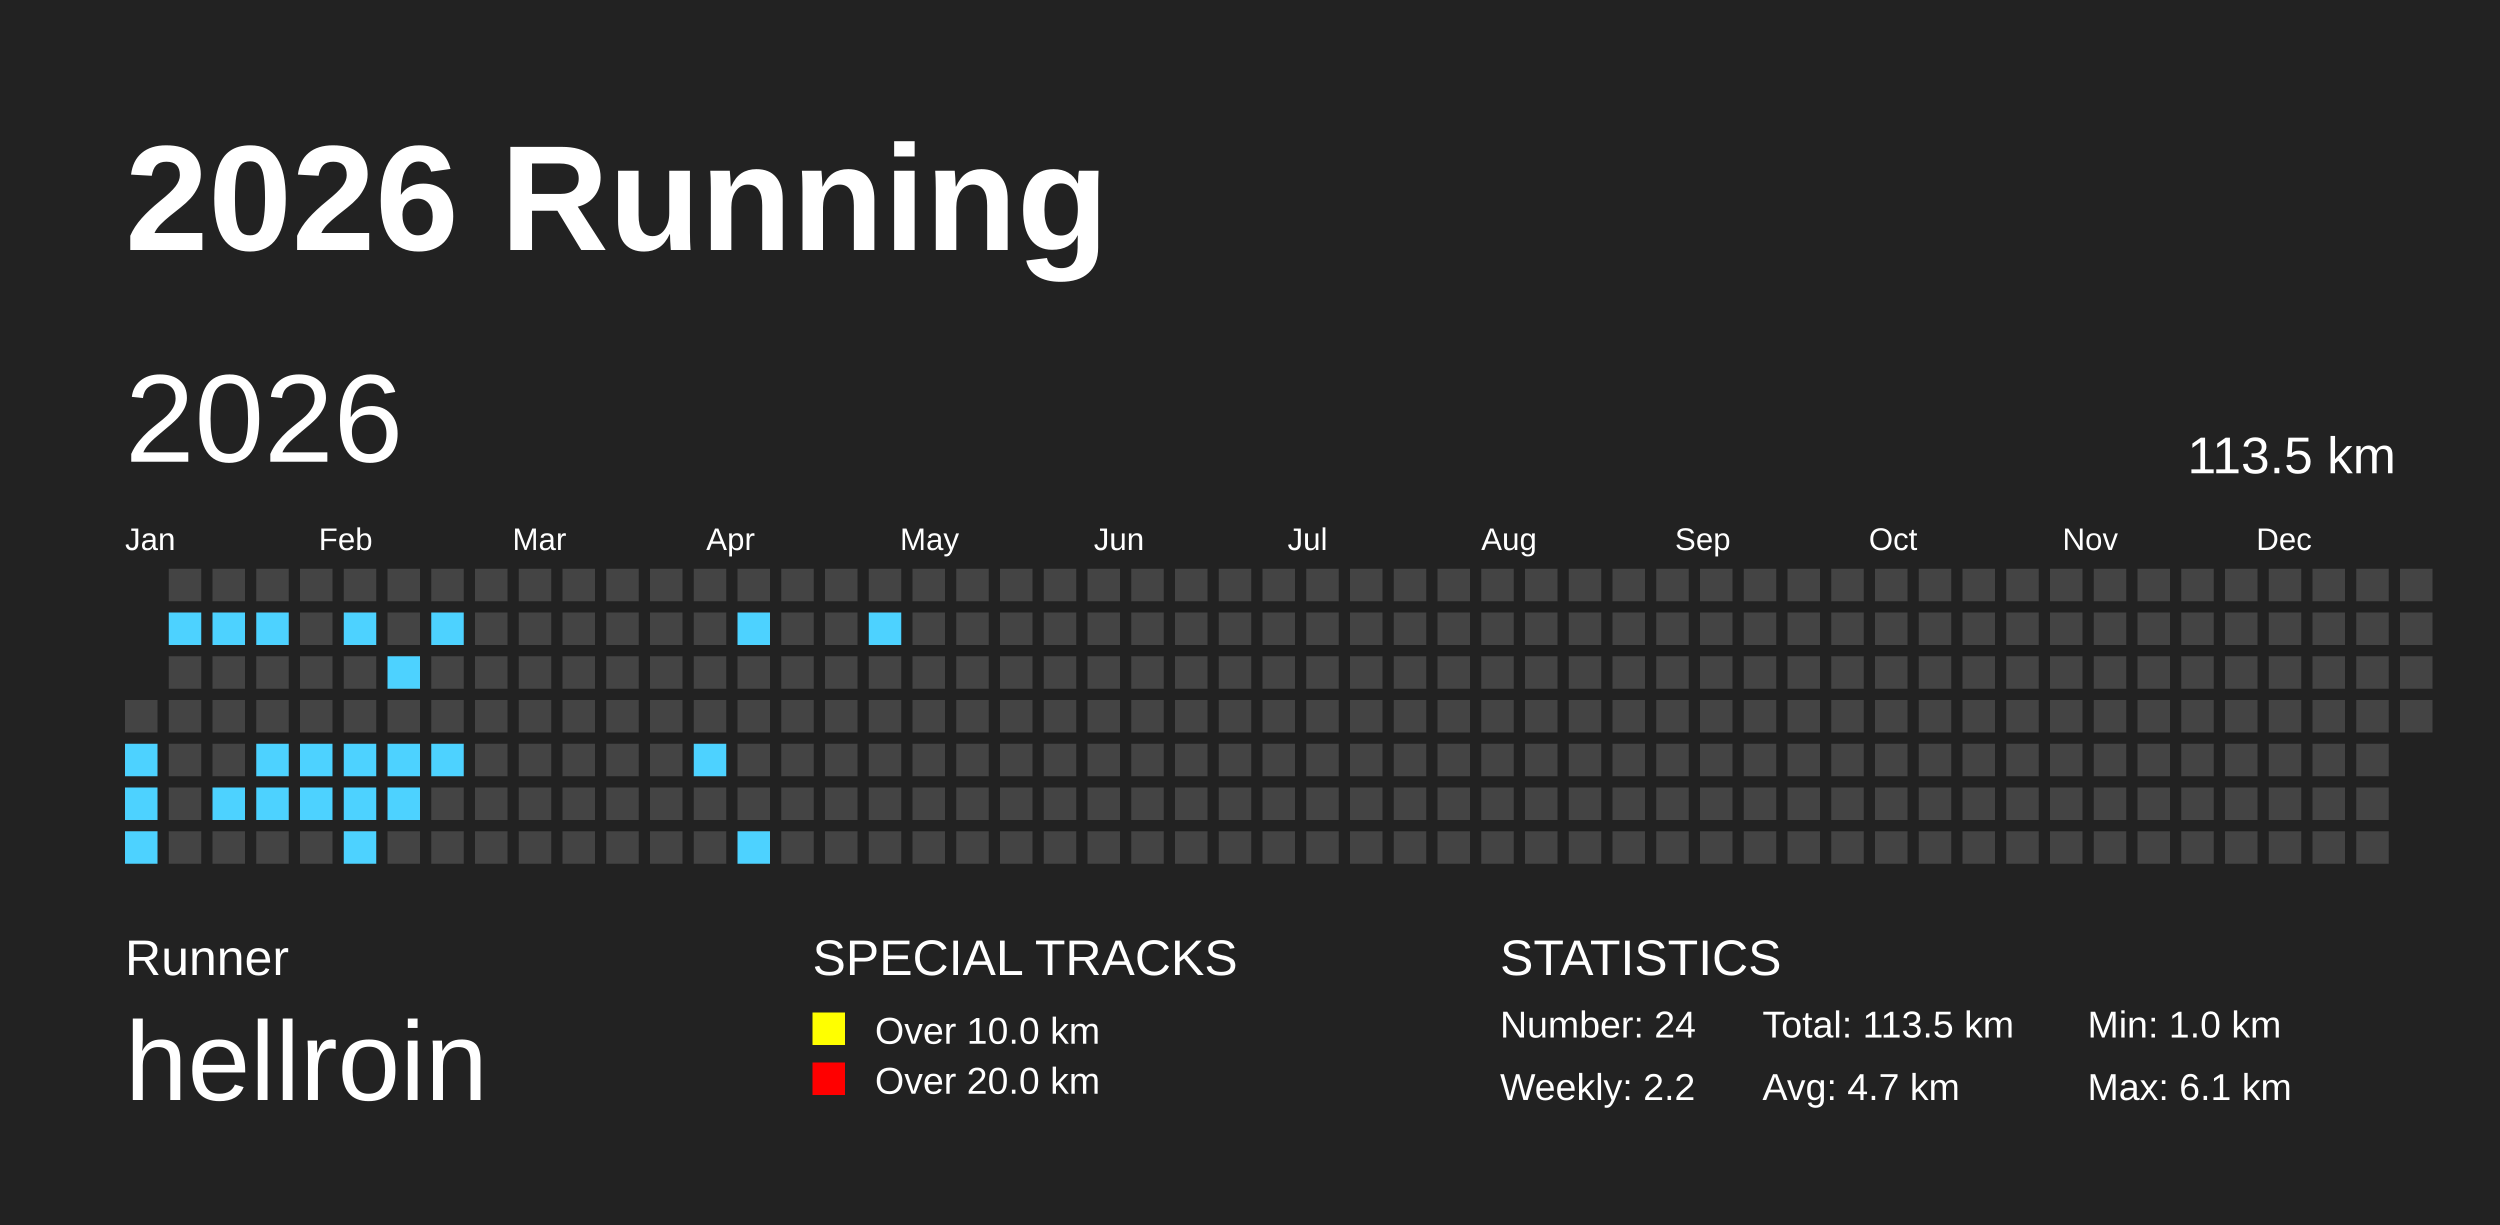
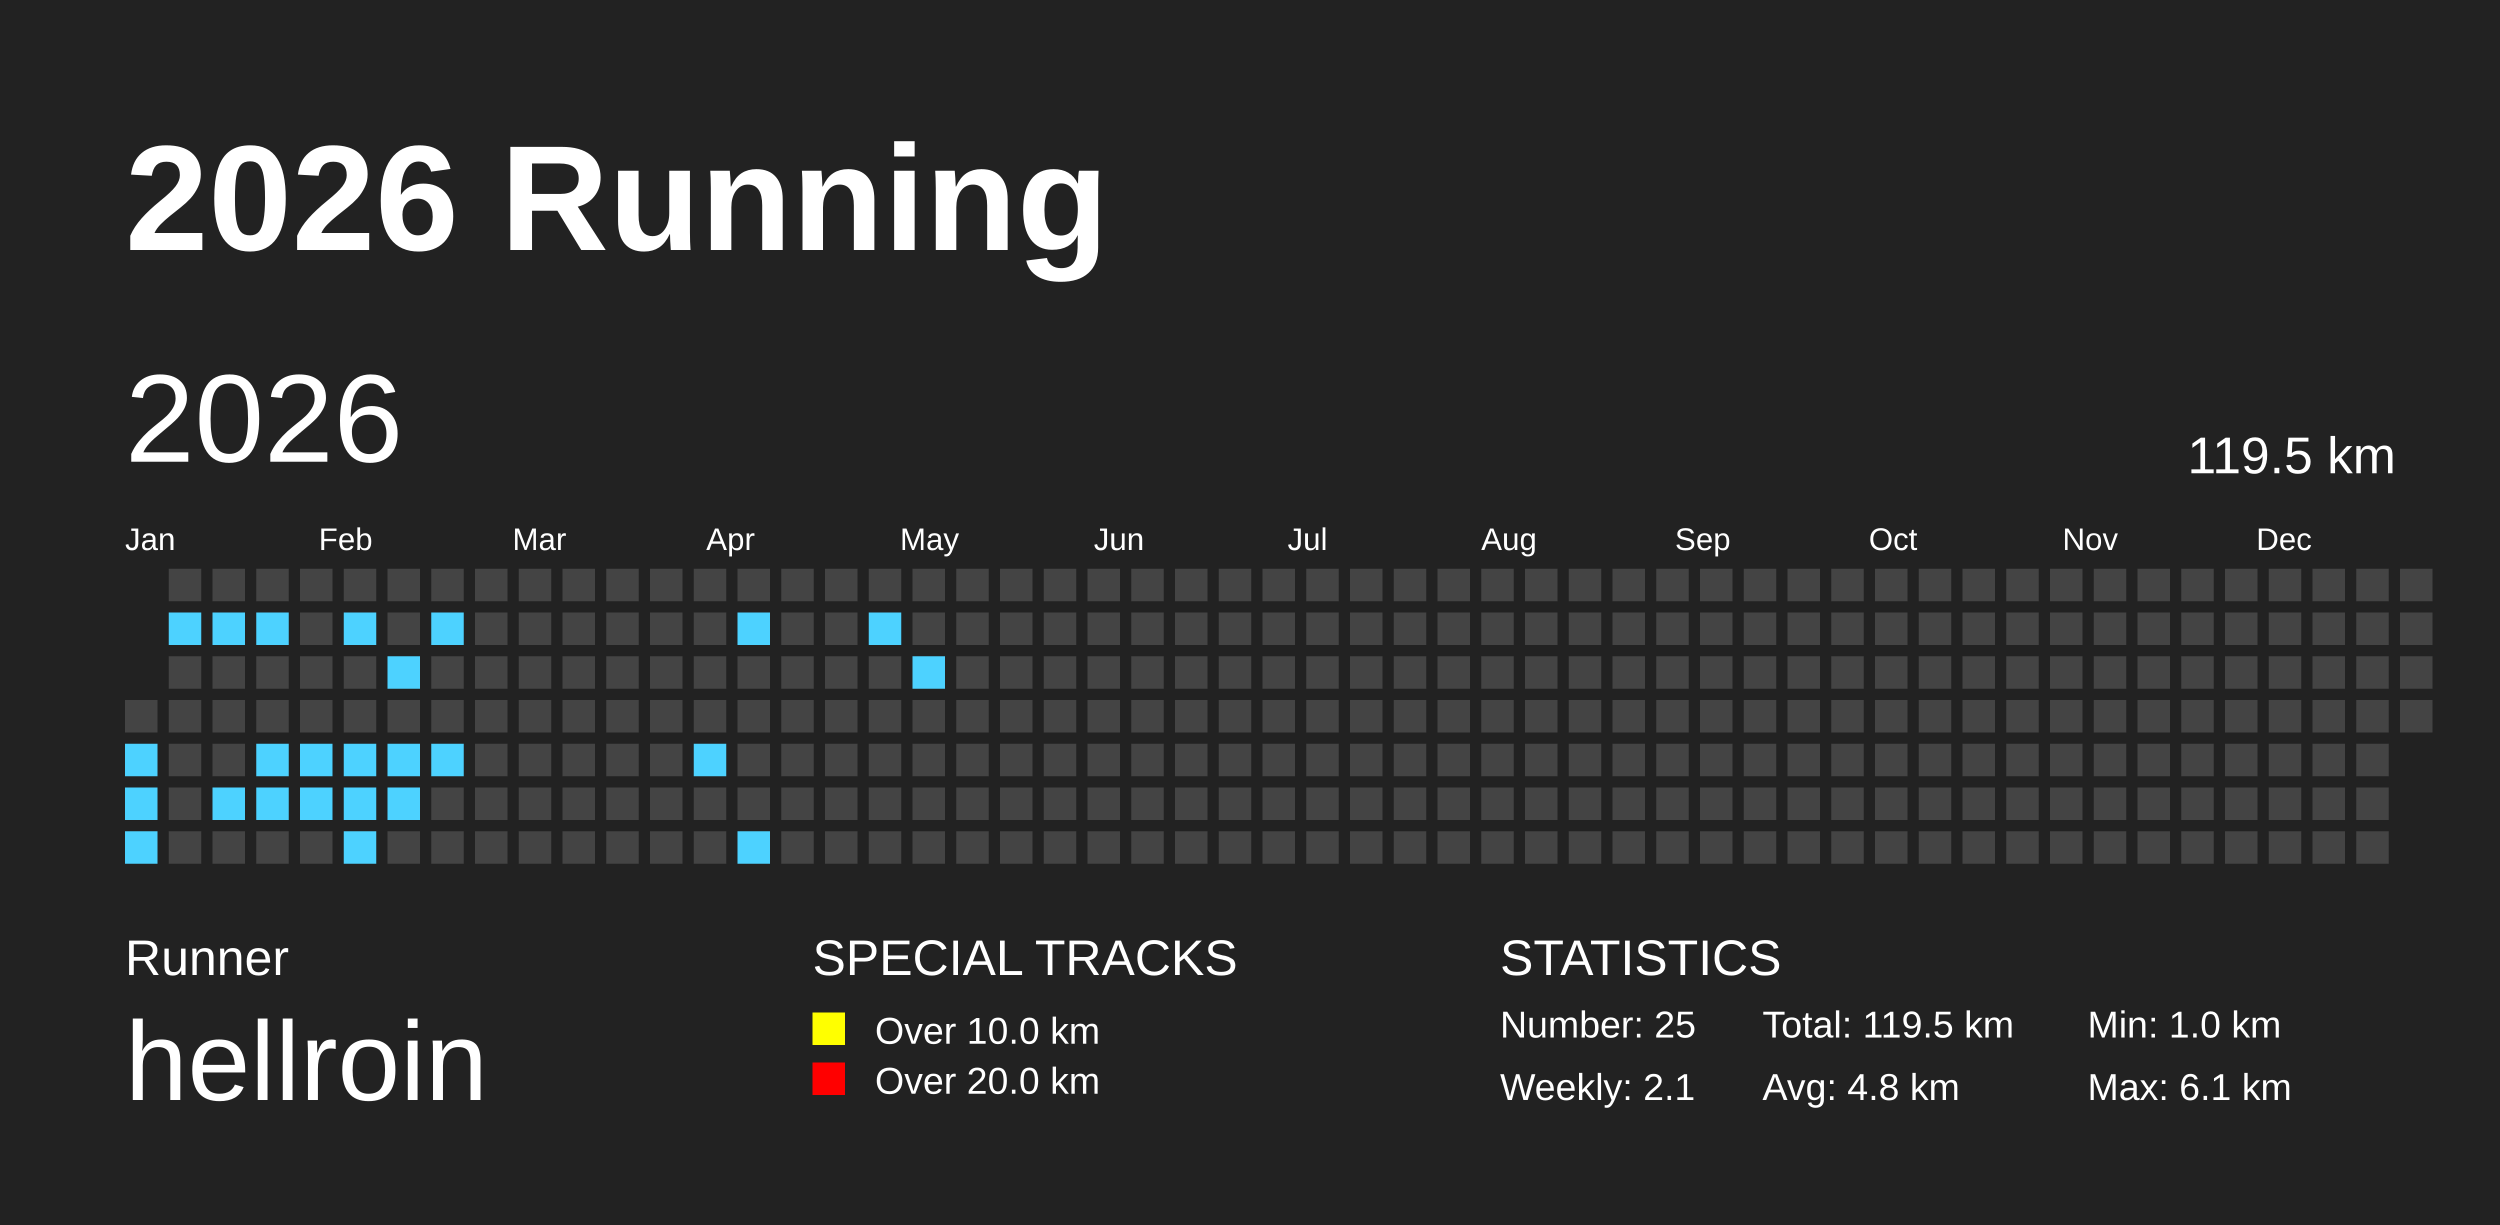
<svg xmlns="http://www.w3.org/2000/svg" baseProfile="full" height="98mm" version="1.1" viewBox="0,0,200,98" width="200mm">
  <defs />
  <rect fill="#222222" height="98" width="200" x="0" y="0" />
  <text fill="#FFFFFF" style="font-size:12px; font-family:Arial; font-weight:bold;" x="10" y="20">2026 Running</text>
  <text fill="#FFFFFF" style="font-size:4px; font-family:Arial" x="10" y="78">Runner</text>
  <text fill="#FFFFFF" style="font-size:9px; font-family:Arial" x="10" y="88">hellroin</text>
  <text fill="#FFFFFF" style="font-size:4px; font-family:Arial" x="65" y="78">SPECIAL TRACKS</text>
  <rect fill="yellow" height="2.6" width="2.6" x="65" y="81" />
  <text fill="#FFFFFF" style="font-size:3px; font-family:Arial" x="70" y="83.5">Over 10.0 km</text>
  <rect fill="red" height="2.6" width="2.6" x="65" y="85" />
  <text fill="#FFFFFF" style="font-size:3px; font-family:Arial" x="70" y="87.5">Over 20.0 km</text>
  <text fill="#FFFFFF" style="font-size:4px; font-family:Arial" x="120" y="78">STATISTICS</text>
-   <text fill="#FFFFFF" style="font-size:3px; font-family:Arial" x="120" y="83">Number: 24</text>
-   <text fill="#FFFFFF" style="font-size:3px; font-family:Arial" x="120" y="88">Weekly: 2.2</text>
-   <text fill="#FFFFFF" style="font-size:3px; font-family:Arial" x="141" y="83">Total: 113.5 km</text>
-   <text fill="#FFFFFF" style="font-size:3px; font-family:Arial" x="141" y="88">Avg: 4.7 km</text>
+   <text fill="#FFFFFF" style="font-size:3px; font-family:Arial" x="120" y="83">Number: 25</text>
+   <text fill="#FFFFFF" style="font-size:3px; font-family:Arial" x="120" y="88">Weekly: 2.1</text>
+   <text fill="#FFFFFF" style="font-size:3px; font-family:Arial" x="141" y="83">Total: 119.5 km</text>
+   <text fill="#FFFFFF" style="font-size:3px; font-family:Arial" x="141" y="88">Avg: 4.8 km</text>
  <text fill="#FFFFFF" style="font-size:3px; font-family:Arial" x="167" y="83">Min: 1.0 km</text>
  <text fill="#FFFFFF" style="font-size:3px; font-family:Arial" x="167" y="88">Max: 6.1 km</text>
  <text dominant-baseline="hanging" fill="#FFFFFF" style="font-size:10.0px; font-family:Arial;" x="10" y="30">2026</text>
-   <text dominant-baseline="hanging" fill="#FFFFFF" style="font-size:4.125px; font-family:Arial;" x="175" y="35">113.5 km</text>
+   <text dominant-baseline="hanging" fill="#FFFFFF" style="font-size:4.125px; font-family:Arial;" x="175" y="35">119.5 km</text>
  <text fill="#FFFFFF" style="font-size:2.5px; font-family:Arial" x="10.0" y="44">Jan</text>
  <text fill="#FFFFFF" style="font-size:2.5px; font-family:Arial" x="25.5" y="44">Feb</text>
  <text fill="#FFFFFF" style="font-size:2.5px; font-family:Arial" x="41.0" y="44">Mar</text>
  <text fill="#FFFFFF" style="font-size:2.5px; font-family:Arial" x="56.5" y="44">Apr</text>
  <text fill="#FFFFFF" style="font-size:2.5px; font-family:Arial" x="72.0" y="44">May</text>
  <text fill="#FFFFFF" style="font-size:2.5px; font-family:Arial" x="87.5" y="44">Jun</text>
  <text fill="#FFFFFF" style="font-size:2.5px; font-family:Arial" x="103.0" y="44">Jul</text>
  <text fill="#FFFFFF" style="font-size:2.5px; font-family:Arial" x="118.5" y="44">Aug</text>
  <text fill="#FFFFFF" style="font-size:2.5px; font-family:Arial" x="134.0" y="44">Sep</text>
  <text fill="#FFFFFF" style="font-size:2.5px; font-family:Arial" x="149.5" y="44">Oct</text>
  <text fill="#FFFFFF" style="font-size:2.5px; font-family:Arial" x="165.0" y="44">Nov</text>
  <text fill="#FFFFFF" style="font-size:2.5px; font-family:Arial" x="180.5" y="44">Dec</text>
  <rect fill="#444444" height="2.6" width="2.6" x="10.0" y="56.0" />
  <rect fill="#4DD2FF" height="2.6" width="2.6" x="10.0" y="59.5" />
  <rect fill="#4DD2FF" height="2.6" width="2.6" x="10.0" y="63.0" />
  <rect fill="#4DD2FF" height="2.6" width="2.6" x="10.0" y="66.5" />
  <rect fill="#444444" height="2.6" width="2.6" x="13.5" y="45.5" />
  <rect fill="#4DD2FF" height="2.6" width="2.6" x="13.5" y="49.0" />
  <rect fill="#444444" height="2.6" width="2.6" x="13.5" y="52.5" />
  <rect fill="#444444" height="2.6" width="2.6" x="13.5" y="56.0" />
  <rect fill="#444444" height="2.6" width="2.6" x="13.5" y="59.5" />
  <rect fill="#444444" height="2.6" width="2.6" x="13.5" y="63.0" />
  <rect fill="#444444" height="2.6" width="2.6" x="13.5" y="66.5" />
  <rect fill="#444444" height="2.6" width="2.6" x="17.0" y="45.5" />
  <rect fill="#4DD2FF" height="2.6" width="2.6" x="17.0" y="49.0" />
  <rect fill="#444444" height="2.6" width="2.6" x="17.0" y="52.5" />
  <rect fill="#444444" height="2.6" width="2.6" x="17.0" y="56.0" />
  <rect fill="#444444" height="2.6" width="2.6" x="17.0" y="59.5" />
  <rect fill="#4DD2FF" height="2.6" width="2.6" x="17.0" y="63.0" />
  <rect fill="#444444" height="2.6" width="2.6" x="17.0" y="66.5" />
  <rect fill="#444444" height="2.6" width="2.6" x="20.5" y="45.5" />
  <rect fill="#4DD2FF" height="2.6" width="2.6" x="20.5" y="49.0" />
  <rect fill="#444444" height="2.6" width="2.6" x="20.5" y="52.5" />
  <rect fill="#444444" height="2.6" width="2.6" x="20.5" y="56.0" />
  <rect fill="#4DD2FF" height="2.6" width="2.6" x="20.5" y="59.5" />
  <rect fill="#4DD2FF" height="2.6" width="2.6" x="20.5" y="63.0" />
  <rect fill="#444444" height="2.6" width="2.6" x="20.5" y="66.5" />
  <rect fill="#444444" height="2.6" width="2.6" x="24.0" y="45.5" />
  <rect fill="#444444" height="2.6" width="2.6" x="24.0" y="49.0" />
  <rect fill="#444444" height="2.6" width="2.6" x="24.0" y="52.5" />
  <rect fill="#444444" height="2.6" width="2.6" x="24.0" y="56.0" />
  <rect fill="#4DD2FF" height="2.6" width="2.6" x="24.0" y="59.5" />
  <rect fill="#4DD2FF" height="2.6" width="2.6" x="24.0" y="63.0" />
  <rect fill="#444444" height="2.6" width="2.6" x="24.0" y="66.5" />
  <rect fill="#444444" height="2.6" width="2.6" x="27.5" y="45.5" />
  <rect fill="#4DD2FF" height="2.6" width="2.6" x="27.5" y="49.0" />
  <rect fill="#444444" height="2.6" width="2.6" x="27.5" y="52.5" />
  <rect fill="#444444" height="2.6" width="2.6" x="27.5" y="56.0" />
  <rect fill="#4DD2FF" height="2.6" width="2.6" x="27.5" y="59.5" />
  <rect fill="#4DD2FF" height="2.6" width="2.6" x="27.5" y="63.0" />
  <rect fill="#4DD2FF" height="2.6" width="2.6" x="27.5" y="66.5" />
  <rect fill="#444444" height="2.6" width="2.6" x="31.0" y="45.5" />
  <rect fill="#444444" height="2.6" width="2.6" x="31.0" y="49.0" />
  <rect fill="#4DD2FF" height="2.6" width="2.6" x="31.0" y="52.5" />
  <rect fill="#444444" height="2.6" width="2.6" x="31.0" y="56.0" />
  <rect fill="#4DD2FF" height="2.6" width="2.6" x="31.0" y="59.5" />
  <rect fill="#4DD2FF" height="2.6" width="2.6" x="31.0" y="63.0" />
  <rect fill="#444444" height="2.6" width="2.6" x="31.0" y="66.5" />
  <rect fill="#444444" height="2.6" width="2.6" x="34.5" y="45.5" />
  <rect fill="#4DD2FF" height="2.6" width="2.6" x="34.5" y="49.0" />
  <rect fill="#444444" height="2.6" width="2.6" x="34.5" y="52.5" />
  <rect fill="#444444" height="2.6" width="2.6" x="34.5" y="56.0" />
  <rect fill="#4DD2FF" height="2.6" width="2.6" x="34.5" y="59.5" />
  <rect fill="#444444" height="2.6" width="2.6" x="34.5" y="63.0" />
  <rect fill="#444444" height="2.6" width="2.6" x="34.5" y="66.5" />
  <rect fill="#444444" height="2.6" width="2.6" x="38.0" y="45.5" />
  <rect fill="#444444" height="2.6" width="2.6" x="38.0" y="49.0" />
  <rect fill="#444444" height="2.6" width="2.6" x="38.0" y="52.5" />
  <rect fill="#444444" height="2.6" width="2.6" x="38.0" y="56.0" />
  <rect fill="#444444" height="2.6" width="2.6" x="38.0" y="59.5" />
  <rect fill="#444444" height="2.6" width="2.6" x="38.0" y="63.0" />
  <rect fill="#444444" height="2.6" width="2.6" x="38.0" y="66.5" />
  <rect fill="#444444" height="2.6" width="2.6" x="41.5" y="45.5" />
  <rect fill="#444444" height="2.6" width="2.6" x="41.5" y="49.0" />
  <rect fill="#444444" height="2.6" width="2.6" x="41.5" y="52.5" />
  <rect fill="#444444" height="2.6" width="2.6" x="41.5" y="56.0" />
  <rect fill="#444444" height="2.6" width="2.6" x="41.5" y="59.5" />
  <rect fill="#444444" height="2.6" width="2.6" x="41.5" y="63.0" />
  <rect fill="#444444" height="2.6" width="2.6" x="41.5" y="66.5" />
  <rect fill="#444444" height="2.6" width="2.6" x="45.0" y="45.5" />
  <rect fill="#444444" height="2.6" width="2.6" x="45.0" y="49.0" />
  <rect fill="#444444" height="2.6" width="2.6" x="45.0" y="52.5" />
  <rect fill="#444444" height="2.6" width="2.6" x="45.0" y="56.0" />
  <rect fill="#444444" height="2.6" width="2.6" x="45.0" y="59.5" />
  <rect fill="#444444" height="2.6" width="2.6" x="45.0" y="63.0" />
  <rect fill="#444444" height="2.6" width="2.6" x="45.0" y="66.5" />
  <rect fill="#444444" height="2.6" width="2.6" x="48.5" y="45.5" />
  <rect fill="#444444" height="2.6" width="2.6" x="48.5" y="49.0" />
  <rect fill="#444444" height="2.6" width="2.6" x="48.5" y="52.5" />
  <rect fill="#444444" height="2.6" width="2.6" x="48.5" y="56.0" />
  <rect fill="#444444" height="2.6" width="2.6" x="48.5" y="59.5" />
  <rect fill="#444444" height="2.6" width="2.6" x="48.5" y="63.0" />
  <rect fill="#444444" height="2.6" width="2.6" x="48.5" y="66.5" />
  <rect fill="#444444" height="2.6" width="2.6" x="52.0" y="45.5" />
  <rect fill="#444444" height="2.6" width="2.6" x="52.0" y="49.0" />
  <rect fill="#444444" height="2.6" width="2.6" x="52.0" y="52.5" />
  <rect fill="#444444" height="2.6" width="2.6" x="52.0" y="56.0" />
  <rect fill="#444444" height="2.6" width="2.6" x="52.0" y="59.5" />
  <rect fill="#444444" height="2.6" width="2.6" x="52.0" y="63.0" />
  <rect fill="#444444" height="2.6" width="2.6" x="52.0" y="66.5" />
  <rect fill="#444444" height="2.6" width="2.6" x="55.5" y="45.5" />
  <rect fill="#444444" height="2.6" width="2.6" x="55.5" y="49.0" />
  <rect fill="#444444" height="2.6" width="2.6" x="55.5" y="52.5" />
  <rect fill="#444444" height="2.6" width="2.6" x="55.5" y="56.0" />
  <rect fill="#4DD2FF" height="2.6" width="2.6" x="55.5" y="59.5" />
  <rect fill="#444444" height="2.6" width="2.6" x="55.5" y="63.0" />
  <rect fill="#444444" height="2.6" width="2.6" x="55.5" y="66.5" />
  <rect fill="#444444" height="2.6" width="2.6" x="59.0" y="45.5" />
  <rect fill="#4DD2FF" height="2.6" width="2.6" x="59.0" y="49.0" />
  <rect fill="#444444" height="2.6" width="2.6" x="59.0" y="52.5" />
  <rect fill="#444444" height="2.6" width="2.6" x="59.0" y="56.0" />
  <rect fill="#444444" height="2.6" width="2.6" x="59.0" y="59.5" />
  <rect fill="#444444" height="2.6" width="2.6" x="59.0" y="63.0" />
  <rect fill="#4DD2FF" height="2.6" width="2.6" x="59.0" y="66.5" />
  <rect fill="#444444" height="2.6" width="2.6" x="62.5" y="45.5" />
  <rect fill="#444444" height="2.6" width="2.6" x="62.5" y="49.0" />
  <rect fill="#444444" height="2.6" width="2.6" x="62.5" y="52.5" />
  <rect fill="#444444" height="2.6" width="2.6" x="62.5" y="56.0" />
  <rect fill="#444444" height="2.6" width="2.6" x="62.5" y="59.5" />
  <rect fill="#444444" height="2.6" width="2.6" x="62.5" y="63.0" />
  <rect fill="#444444" height="2.6" width="2.6" x="62.5" y="66.5" />
  <rect fill="#444444" height="2.6" width="2.6" x="66.0" y="45.5" />
  <rect fill="#444444" height="2.6" width="2.6" x="66.0" y="49.0" />
  <rect fill="#444444" height="2.6" width="2.6" x="66.0" y="52.5" />
  <rect fill="#444444" height="2.6" width="2.6" x="66.0" y="56.0" />
  <rect fill="#444444" height="2.6" width="2.6" x="66.0" y="59.5" />
  <rect fill="#444444" height="2.6" width="2.6" x="66.0" y="63.0" />
  <rect fill="#444444" height="2.6" width="2.6" x="66.0" y="66.5" />
  <rect fill="#444444" height="2.6" width="2.6" x="69.5" y="45.5" />
  <rect fill="#4DD2FF" height="2.6" width="2.6" x="69.5" y="49.0" />
  <rect fill="#444444" height="2.6" width="2.6" x="69.5" y="52.5" />
  <rect fill="#444444" height="2.6" width="2.6" x="69.5" y="56.0" />
  <rect fill="#444444" height="2.6" width="2.6" x="69.5" y="59.5" />
  <rect fill="#444444" height="2.6" width="2.6" x="69.5" y="63.0" />
  <rect fill="#444444" height="2.6" width="2.6" x="69.5" y="66.5" />
  <rect fill="#444444" height="2.6" width="2.6" x="73.0" y="45.5" />
  <rect fill="#444444" height="2.6" width="2.6" x="73.0" y="49.0" />
-   <rect fill="#444444" height="2.6" width="2.6" x="73.0" y="52.5" />
+   <rect fill="#4DD2FF" height="2.6" width="2.6" x="73.0" y="52.5" />
  <rect fill="#444444" height="2.6" width="2.6" x="73.0" y="56.0" />
  <rect fill="#444444" height="2.6" width="2.6" x="73.0" y="59.5" />
  <rect fill="#444444" height="2.6" width="2.6" x="73.0" y="63.0" />
  <rect fill="#444444" height="2.6" width="2.6" x="73.0" y="66.5" />
  <rect fill="#444444" height="2.6" width="2.6" x="76.5" y="45.5" />
  <rect fill="#444444" height="2.6" width="2.6" x="76.5" y="49.0" />
  <rect fill="#444444" height="2.6" width="2.6" x="76.5" y="52.5" />
  <rect fill="#444444" height="2.6" width="2.6" x="76.5" y="56.0" />
  <rect fill="#444444" height="2.6" width="2.6" x="76.5" y="59.5" />
  <rect fill="#444444" height="2.6" width="2.6" x="76.5" y="63.0" />
  <rect fill="#444444" height="2.6" width="2.6" x="76.5" y="66.5" />
  <rect fill="#444444" height="2.6" width="2.6" x="80.0" y="45.5" />
  <rect fill="#444444" height="2.6" width="2.6" x="80.0" y="49.0" />
  <rect fill="#444444" height="2.6" width="2.6" x="80.0" y="52.5" />
  <rect fill="#444444" height="2.6" width="2.6" x="80.0" y="56.0" />
  <rect fill="#444444" height="2.6" width="2.6" x="80.0" y="59.5" />
  <rect fill="#444444" height="2.6" width="2.6" x="80.0" y="63.0" />
  <rect fill="#444444" height="2.6" width="2.6" x="80.0" y="66.5" />
  <rect fill="#444444" height="2.6" width="2.6" x="83.5" y="45.5" />
  <rect fill="#444444" height="2.6" width="2.6" x="83.5" y="49.0" />
  <rect fill="#444444" height="2.6" width="2.6" x="83.5" y="52.5" />
  <rect fill="#444444" height="2.6" width="2.6" x="83.5" y="56.0" />
  <rect fill="#444444" height="2.6" width="2.6" x="83.5" y="59.5" />
  <rect fill="#444444" height="2.6" width="2.6" x="83.5" y="63.0" />
  <rect fill="#444444" height="2.6" width="2.6" x="83.5" y="66.5" />
  <rect fill="#444444" height="2.6" width="2.6" x="87.0" y="45.5" />
  <rect fill="#444444" height="2.6" width="2.6" x="87.0" y="49.0" />
  <rect fill="#444444" height="2.6" width="2.6" x="87.0" y="52.5" />
  <rect fill="#444444" height="2.6" width="2.6" x="87.0" y="56.0" />
  <rect fill="#444444" height="2.6" width="2.6" x="87.0" y="59.5" />
  <rect fill="#444444" height="2.6" width="2.6" x="87.0" y="63.0" />
  <rect fill="#444444" height="2.6" width="2.6" x="87.0" y="66.5" />
  <rect fill="#444444" height="2.6" width="2.6" x="90.5" y="45.5" />
  <rect fill="#444444" height="2.6" width="2.6" x="90.5" y="49.0" />
  <rect fill="#444444" height="2.6" width="2.6" x="90.5" y="52.5" />
  <rect fill="#444444" height="2.6" width="2.6" x="90.5" y="56.0" />
  <rect fill="#444444" height="2.6" width="2.6" x="90.5" y="59.5" />
  <rect fill="#444444" height="2.6" width="2.6" x="90.5" y="63.0" />
  <rect fill="#444444" height="2.6" width="2.6" x="90.5" y="66.5" />
  <rect fill="#444444" height="2.6" width="2.6" x="94.0" y="45.5" />
  <rect fill="#444444" height="2.6" width="2.6" x="94.0" y="49.0" />
  <rect fill="#444444" height="2.6" width="2.6" x="94.0" y="52.5" />
  <rect fill="#444444" height="2.6" width="2.6" x="94.0" y="56.0" />
  <rect fill="#444444" height="2.6" width="2.6" x="94.0" y="59.5" />
  <rect fill="#444444" height="2.6" width="2.6" x="94.0" y="63.0" />
  <rect fill="#444444" height="2.6" width="2.6" x="94.0" y="66.5" />
  <rect fill="#444444" height="2.6" width="2.6" x="97.5" y="45.5" />
  <rect fill="#444444" height="2.6" width="2.6" x="97.5" y="49.0" />
  <rect fill="#444444" height="2.6" width="2.6" x="97.5" y="52.5" />
  <rect fill="#444444" height="2.6" width="2.6" x="97.5" y="56.0" />
  <rect fill="#444444" height="2.6" width="2.6" x="97.5" y="59.5" />
  <rect fill="#444444" height="2.6" width="2.6" x="97.5" y="63.0" />
  <rect fill="#444444" height="2.6" width="2.6" x="97.5" y="66.5" />
  <rect fill="#444444" height="2.6" width="2.6" x="101.0" y="45.5" />
  <rect fill="#444444" height="2.6" width="2.6" x="101.0" y="49.0" />
  <rect fill="#444444" height="2.6" width="2.6" x="101.0" y="52.5" />
  <rect fill="#444444" height="2.6" width="2.6" x="101.0" y="56.0" />
  <rect fill="#444444" height="2.6" width="2.6" x="101.0" y="59.5" />
  <rect fill="#444444" height="2.6" width="2.6" x="101.0" y="63.0" />
  <rect fill="#444444" height="2.6" width="2.6" x="101.0" y="66.5" />
  <rect fill="#444444" height="2.6" width="2.6" x="104.5" y="45.5" />
  <rect fill="#444444" height="2.6" width="2.6" x="104.5" y="49.0" />
  <rect fill="#444444" height="2.6" width="2.6" x="104.5" y="52.5" />
  <rect fill="#444444" height="2.6" width="2.6" x="104.5" y="56.0" />
  <rect fill="#444444" height="2.6" width="2.6" x="104.5" y="59.5" />
  <rect fill="#444444" height="2.6" width="2.6" x="104.5" y="63.0" />
  <rect fill="#444444" height="2.6" width="2.6" x="104.5" y="66.5" />
  <rect fill="#444444" height="2.6" width="2.6" x="108.0" y="45.5" />
  <rect fill="#444444" height="2.6" width="2.6" x="108.0" y="49.0" />
  <rect fill="#444444" height="2.6" width="2.6" x="108.0" y="52.5" />
  <rect fill="#444444" height="2.6" width="2.6" x="108.0" y="56.0" />
  <rect fill="#444444" height="2.6" width="2.6" x="108.0" y="59.5" />
  <rect fill="#444444" height="2.6" width="2.6" x="108.0" y="63.0" />
  <rect fill="#444444" height="2.6" width="2.6" x="108.0" y="66.5" />
  <rect fill="#444444" height="2.6" width="2.6" x="111.5" y="45.5" />
  <rect fill="#444444" height="2.6" width="2.6" x="111.5" y="49.0" />
  <rect fill="#444444" height="2.6" width="2.6" x="111.5" y="52.5" />
  <rect fill="#444444" height="2.6" width="2.6" x="111.5" y="56.0" />
  <rect fill="#444444" height="2.6" width="2.6" x="111.5" y="59.5" />
  <rect fill="#444444" height="2.6" width="2.6" x="111.5" y="63.0" />
  <rect fill="#444444" height="2.6" width="2.6" x="111.5" y="66.5" />
  <rect fill="#444444" height="2.6" width="2.6" x="115.0" y="45.5" />
  <rect fill="#444444" height="2.6" width="2.6" x="115.0" y="49.0" />
  <rect fill="#444444" height="2.6" width="2.6" x="115.0" y="52.5" />
  <rect fill="#444444" height="2.6" width="2.6" x="115.0" y="56.0" />
  <rect fill="#444444" height="2.6" width="2.6" x="115.0" y="59.5" />
  <rect fill="#444444" height="2.6" width="2.6" x="115.0" y="63.0" />
  <rect fill="#444444" height="2.6" width="2.6" x="115.0" y="66.5" />
  <rect fill="#444444" height="2.6" width="2.6" x="118.5" y="45.5" />
  <rect fill="#444444" height="2.6" width="2.6" x="118.5" y="49.0" />
  <rect fill="#444444" height="2.6" width="2.6" x="118.5" y="52.5" />
  <rect fill="#444444" height="2.6" width="2.6" x="118.5" y="56.0" />
  <rect fill="#444444" height="2.6" width="2.6" x="118.5" y="59.5" />
  <rect fill="#444444" height="2.6" width="2.6" x="118.5" y="63.0" />
  <rect fill="#444444" height="2.6" width="2.6" x="118.5" y="66.5" />
  <rect fill="#444444" height="2.6" width="2.6" x="122.0" y="45.5" />
  <rect fill="#444444" height="2.6" width="2.6" x="122.0" y="49.0" />
  <rect fill="#444444" height="2.6" width="2.6" x="122.0" y="52.5" />
  <rect fill="#444444" height="2.6" width="2.6" x="122.0" y="56.0" />
  <rect fill="#444444" height="2.6" width="2.6" x="122.0" y="59.5" />
  <rect fill="#444444" height="2.6" width="2.6" x="122.0" y="63.0" />
  <rect fill="#444444" height="2.6" width="2.6" x="122.0" y="66.5" />
  <rect fill="#444444" height="2.6" width="2.6" x="125.5" y="45.5" />
  <rect fill="#444444" height="2.6" width="2.6" x="125.5" y="49.0" />
  <rect fill="#444444" height="2.6" width="2.6" x="125.5" y="52.5" />
  <rect fill="#444444" height="2.6" width="2.6" x="125.5" y="56.0" />
  <rect fill="#444444" height="2.6" width="2.6" x="125.5" y="59.5" />
  <rect fill="#444444" height="2.6" width="2.6" x="125.5" y="63.0" />
  <rect fill="#444444" height="2.6" width="2.6" x="125.5" y="66.5" />
  <rect fill="#444444" height="2.6" width="2.6" x="129.0" y="45.5" />
  <rect fill="#444444" height="2.6" width="2.6" x="129.0" y="49.0" />
  <rect fill="#444444" height="2.6" width="2.6" x="129.0" y="52.5" />
  <rect fill="#444444" height="2.6" width="2.6" x="129.0" y="56.0" />
  <rect fill="#444444" height="2.6" width="2.6" x="129.0" y="59.5" />
  <rect fill="#444444" height="2.6" width="2.6" x="129.0" y="63.0" />
  <rect fill="#444444" height="2.6" width="2.6" x="129.0" y="66.5" />
  <rect fill="#444444" height="2.6" width="2.6" x="132.5" y="45.5" />
  <rect fill="#444444" height="2.6" width="2.6" x="132.5" y="49.0" />
  <rect fill="#444444" height="2.6" width="2.6" x="132.5" y="52.5" />
  <rect fill="#444444" height="2.6" width="2.6" x="132.5" y="56.0" />
  <rect fill="#444444" height="2.6" width="2.6" x="132.5" y="59.5" />
  <rect fill="#444444" height="2.6" width="2.6" x="132.5" y="63.0" />
  <rect fill="#444444" height="2.6" width="2.6" x="132.5" y="66.5" />
  <rect fill="#444444" height="2.6" width="2.6" x="136.0" y="45.5" />
  <rect fill="#444444" height="2.6" width="2.6" x="136.0" y="49.0" />
  <rect fill="#444444" height="2.6" width="2.6" x="136.0" y="52.5" />
  <rect fill="#444444" height="2.6" width="2.6" x="136.0" y="56.0" />
  <rect fill="#444444" height="2.6" width="2.6" x="136.0" y="59.5" />
  <rect fill="#444444" height="2.6" width="2.6" x="136.0" y="63.0" />
  <rect fill="#444444" height="2.6" width="2.6" x="136.0" y="66.5" />
  <rect fill="#444444" height="2.6" width="2.6" x="139.5" y="45.5" />
  <rect fill="#444444" height="2.6" width="2.6" x="139.5" y="49.0" />
  <rect fill="#444444" height="2.6" width="2.6" x="139.5" y="52.5" />
  <rect fill="#444444" height="2.6" width="2.6" x="139.5" y="56.0" />
  <rect fill="#444444" height="2.6" width="2.6" x="139.5" y="59.5" />
  <rect fill="#444444" height="2.6" width="2.6" x="139.5" y="63.0" />
  <rect fill="#444444" height="2.6" width="2.6" x="139.5" y="66.5" />
  <rect fill="#444444" height="2.6" width="2.6" x="143.0" y="45.5" />
  <rect fill="#444444" height="2.6" width="2.6" x="143.0" y="49.0" />
  <rect fill="#444444" height="2.6" width="2.6" x="143.0" y="52.5" />
  <rect fill="#444444" height="2.6" width="2.6" x="143.0" y="56.0" />
  <rect fill="#444444" height="2.6" width="2.6" x="143.0" y="59.5" />
  <rect fill="#444444" height="2.6" width="2.6" x="143.0" y="63.0" />
  <rect fill="#444444" height="2.6" width="2.6" x="143.0" y="66.5" />
  <rect fill="#444444" height="2.6" width="2.6" x="146.5" y="45.5" />
  <rect fill="#444444" height="2.6" width="2.6" x="146.5" y="49.0" />
  <rect fill="#444444" height="2.6" width="2.6" x="146.5" y="52.5" />
  <rect fill="#444444" height="2.6" width="2.6" x="146.5" y="56.0" />
  <rect fill="#444444" height="2.6" width="2.6" x="146.5" y="59.5" />
  <rect fill="#444444" height="2.6" width="2.6" x="146.5" y="63.0" />
  <rect fill="#444444" height="2.6" width="2.6" x="146.5" y="66.5" />
  <rect fill="#444444" height="2.6" width="2.6" x="150.0" y="45.5" />
  <rect fill="#444444" height="2.6" width="2.6" x="150.0" y="49.0" />
  <rect fill="#444444" height="2.6" width="2.6" x="150.0" y="52.5" />
  <rect fill="#444444" height="2.6" width="2.6" x="150.0" y="56.0" />
  <rect fill="#444444" height="2.6" width="2.6" x="150.0" y="59.5" />
  <rect fill="#444444" height="2.6" width="2.6" x="150.0" y="63.0" />
  <rect fill="#444444" height="2.6" width="2.6" x="150.0" y="66.5" />
  <rect fill="#444444" height="2.6" width="2.6" x="153.5" y="45.5" />
  <rect fill="#444444" height="2.6" width="2.6" x="153.5" y="49.0" />
  <rect fill="#444444" height="2.6" width="2.6" x="153.5" y="52.5" />
  <rect fill="#444444" height="2.6" width="2.6" x="153.5" y="56.0" />
  <rect fill="#444444" height="2.6" width="2.6" x="153.5" y="59.5" />
  <rect fill="#444444" height="2.6" width="2.6" x="153.5" y="63.0" />
  <rect fill="#444444" height="2.6" width="2.6" x="153.5" y="66.5" />
  <rect fill="#444444" height="2.6" width="2.6" x="157.0" y="45.5" />
  <rect fill="#444444" height="2.6" width="2.6" x="157.0" y="49.0" />
  <rect fill="#444444" height="2.6" width="2.6" x="157.0" y="52.5" />
  <rect fill="#444444" height="2.6" width="2.6" x="157.0" y="56.0" />
  <rect fill="#444444" height="2.6" width="2.6" x="157.0" y="59.5" />
  <rect fill="#444444" height="2.6" width="2.6" x="157.0" y="63.0" />
  <rect fill="#444444" height="2.6" width="2.6" x="157.0" y="66.5" />
  <rect fill="#444444" height="2.6" width="2.6" x="160.5" y="45.5" />
  <rect fill="#444444" height="2.6" width="2.6" x="160.5" y="49.0" />
  <rect fill="#444444" height="2.6" width="2.6" x="160.5" y="52.5" />
  <rect fill="#444444" height="2.6" width="2.6" x="160.5" y="56.0" />
  <rect fill="#444444" height="2.6" width="2.6" x="160.5" y="59.5" />
  <rect fill="#444444" height="2.6" width="2.6" x="160.5" y="63.0" />
  <rect fill="#444444" height="2.6" width="2.6" x="160.5" y="66.5" />
  <rect fill="#444444" height="2.6" width="2.6" x="164.0" y="45.5" />
  <rect fill="#444444" height="2.6" width="2.6" x="164.0" y="49.0" />
  <rect fill="#444444" height="2.6" width="2.6" x="164.0" y="52.5" />
  <rect fill="#444444" height="2.6" width="2.6" x="164.0" y="56.0" />
  <rect fill="#444444" height="2.6" width="2.6" x="164.0" y="59.5" />
  <rect fill="#444444" height="2.6" width="2.6" x="164.0" y="63.0" />
  <rect fill="#444444" height="2.6" width="2.6" x="164.0" y="66.5" />
  <rect fill="#444444" height="2.6" width="2.6" x="167.5" y="45.5" />
  <rect fill="#444444" height="2.6" width="2.6" x="167.5" y="49.0" />
  <rect fill="#444444" height="2.6" width="2.6" x="167.5" y="52.5" />
  <rect fill="#444444" height="2.6" width="2.6" x="167.5" y="56.0" />
  <rect fill="#444444" height="2.6" width="2.6" x="167.5" y="59.5" />
  <rect fill="#444444" height="2.6" width="2.6" x="167.5" y="63.0" />
  <rect fill="#444444" height="2.6" width="2.6" x="167.5" y="66.5" />
  <rect fill="#444444" height="2.6" width="2.6" x="171.0" y="45.5" />
  <rect fill="#444444" height="2.6" width="2.6" x="171.0" y="49.0" />
  <rect fill="#444444" height="2.6" width="2.6" x="171.0" y="52.5" />
  <rect fill="#444444" height="2.6" width="2.6" x="171.0" y="56.0" />
  <rect fill="#444444" height="2.6" width="2.6" x="171.0" y="59.5" />
  <rect fill="#444444" height="2.6" width="2.6" x="171.0" y="63.0" />
  <rect fill="#444444" height="2.6" width="2.6" x="171.0" y="66.5" />
  <rect fill="#444444" height="2.6" width="2.6" x="174.5" y="45.5" />
  <rect fill="#444444" height="2.6" width="2.6" x="174.5" y="49.0" />
  <rect fill="#444444" height="2.6" width="2.6" x="174.5" y="52.5" />
  <rect fill="#444444" height="2.6" width="2.6" x="174.5" y="56.0" />
  <rect fill="#444444" height="2.6" width="2.6" x="174.5" y="59.5" />
  <rect fill="#444444" height="2.6" width="2.6" x="174.5" y="63.0" />
  <rect fill="#444444" height="2.6" width="2.6" x="174.5" y="66.5" />
  <rect fill="#444444" height="2.6" width="2.6" x="178.0" y="45.5" />
  <rect fill="#444444" height="2.6" width="2.6" x="178.0" y="49.0" />
  <rect fill="#444444" height="2.6" width="2.6" x="178.0" y="52.5" />
  <rect fill="#444444" height="2.6" width="2.6" x="178.0" y="56.0" />
  <rect fill="#444444" height="2.6" width="2.6" x="178.0" y="59.5" />
  <rect fill="#444444" height="2.6" width="2.6" x="178.0" y="63.0" />
  <rect fill="#444444" height="2.6" width="2.6" x="178.0" y="66.5" />
  <rect fill="#444444" height="2.6" width="2.6" x="181.5" y="45.5" />
  <rect fill="#444444" height="2.6" width="2.6" x="181.5" y="49.0" />
  <rect fill="#444444" height="2.6" width="2.6" x="181.5" y="52.5" />
  <rect fill="#444444" height="2.6" width="2.6" x="181.5" y="56.0" />
  <rect fill="#444444" height="2.6" width="2.6" x="181.5" y="59.5" />
  <rect fill="#444444" height="2.6" width="2.6" x="181.5" y="63.0" />
  <rect fill="#444444" height="2.6" width="2.6" x="181.5" y="66.5" />
  <rect fill="#444444" height="2.6" width="2.6" x="185.0" y="45.5" />
  <rect fill="#444444" height="2.6" width="2.6" x="185.0" y="49.0" />
  <rect fill="#444444" height="2.6" width="2.6" x="185.0" y="52.5" />
  <rect fill="#444444" height="2.6" width="2.6" x="185.0" y="56.0" />
  <rect fill="#444444" height="2.6" width="2.6" x="185.0" y="59.5" />
  <rect fill="#444444" height="2.6" width="2.6" x="185.0" y="63.0" />
  <rect fill="#444444" height="2.6" width="2.6" x="185.0" y="66.5" />
  <rect fill="#444444" height="2.6" width="2.6" x="188.5" y="45.5" />
  <rect fill="#444444" height="2.6" width="2.6" x="188.5" y="49.0" />
  <rect fill="#444444" height="2.6" width="2.6" x="188.5" y="52.5" />
  <rect fill="#444444" height="2.6" width="2.6" x="188.5" y="56.0" />
  <rect fill="#444444" height="2.6" width="2.6" x="188.5" y="59.5" />
  <rect fill="#444444" height="2.6" width="2.6" x="188.5" y="63.0" />
  <rect fill="#444444" height="2.6" width="2.6" x="188.5" y="66.5" />
  <rect fill="#444444" height="2.6" width="2.6" x="192.0" y="45.5" />
  <rect fill="#444444" height="2.6" width="2.6" x="192.0" y="49.0" />
  <rect fill="#444444" height="2.6" width="2.6" x="192.0" y="52.5" />
  <rect fill="#444444" height="2.6" width="2.6" x="192.0" y="56.0" />
</svg>
